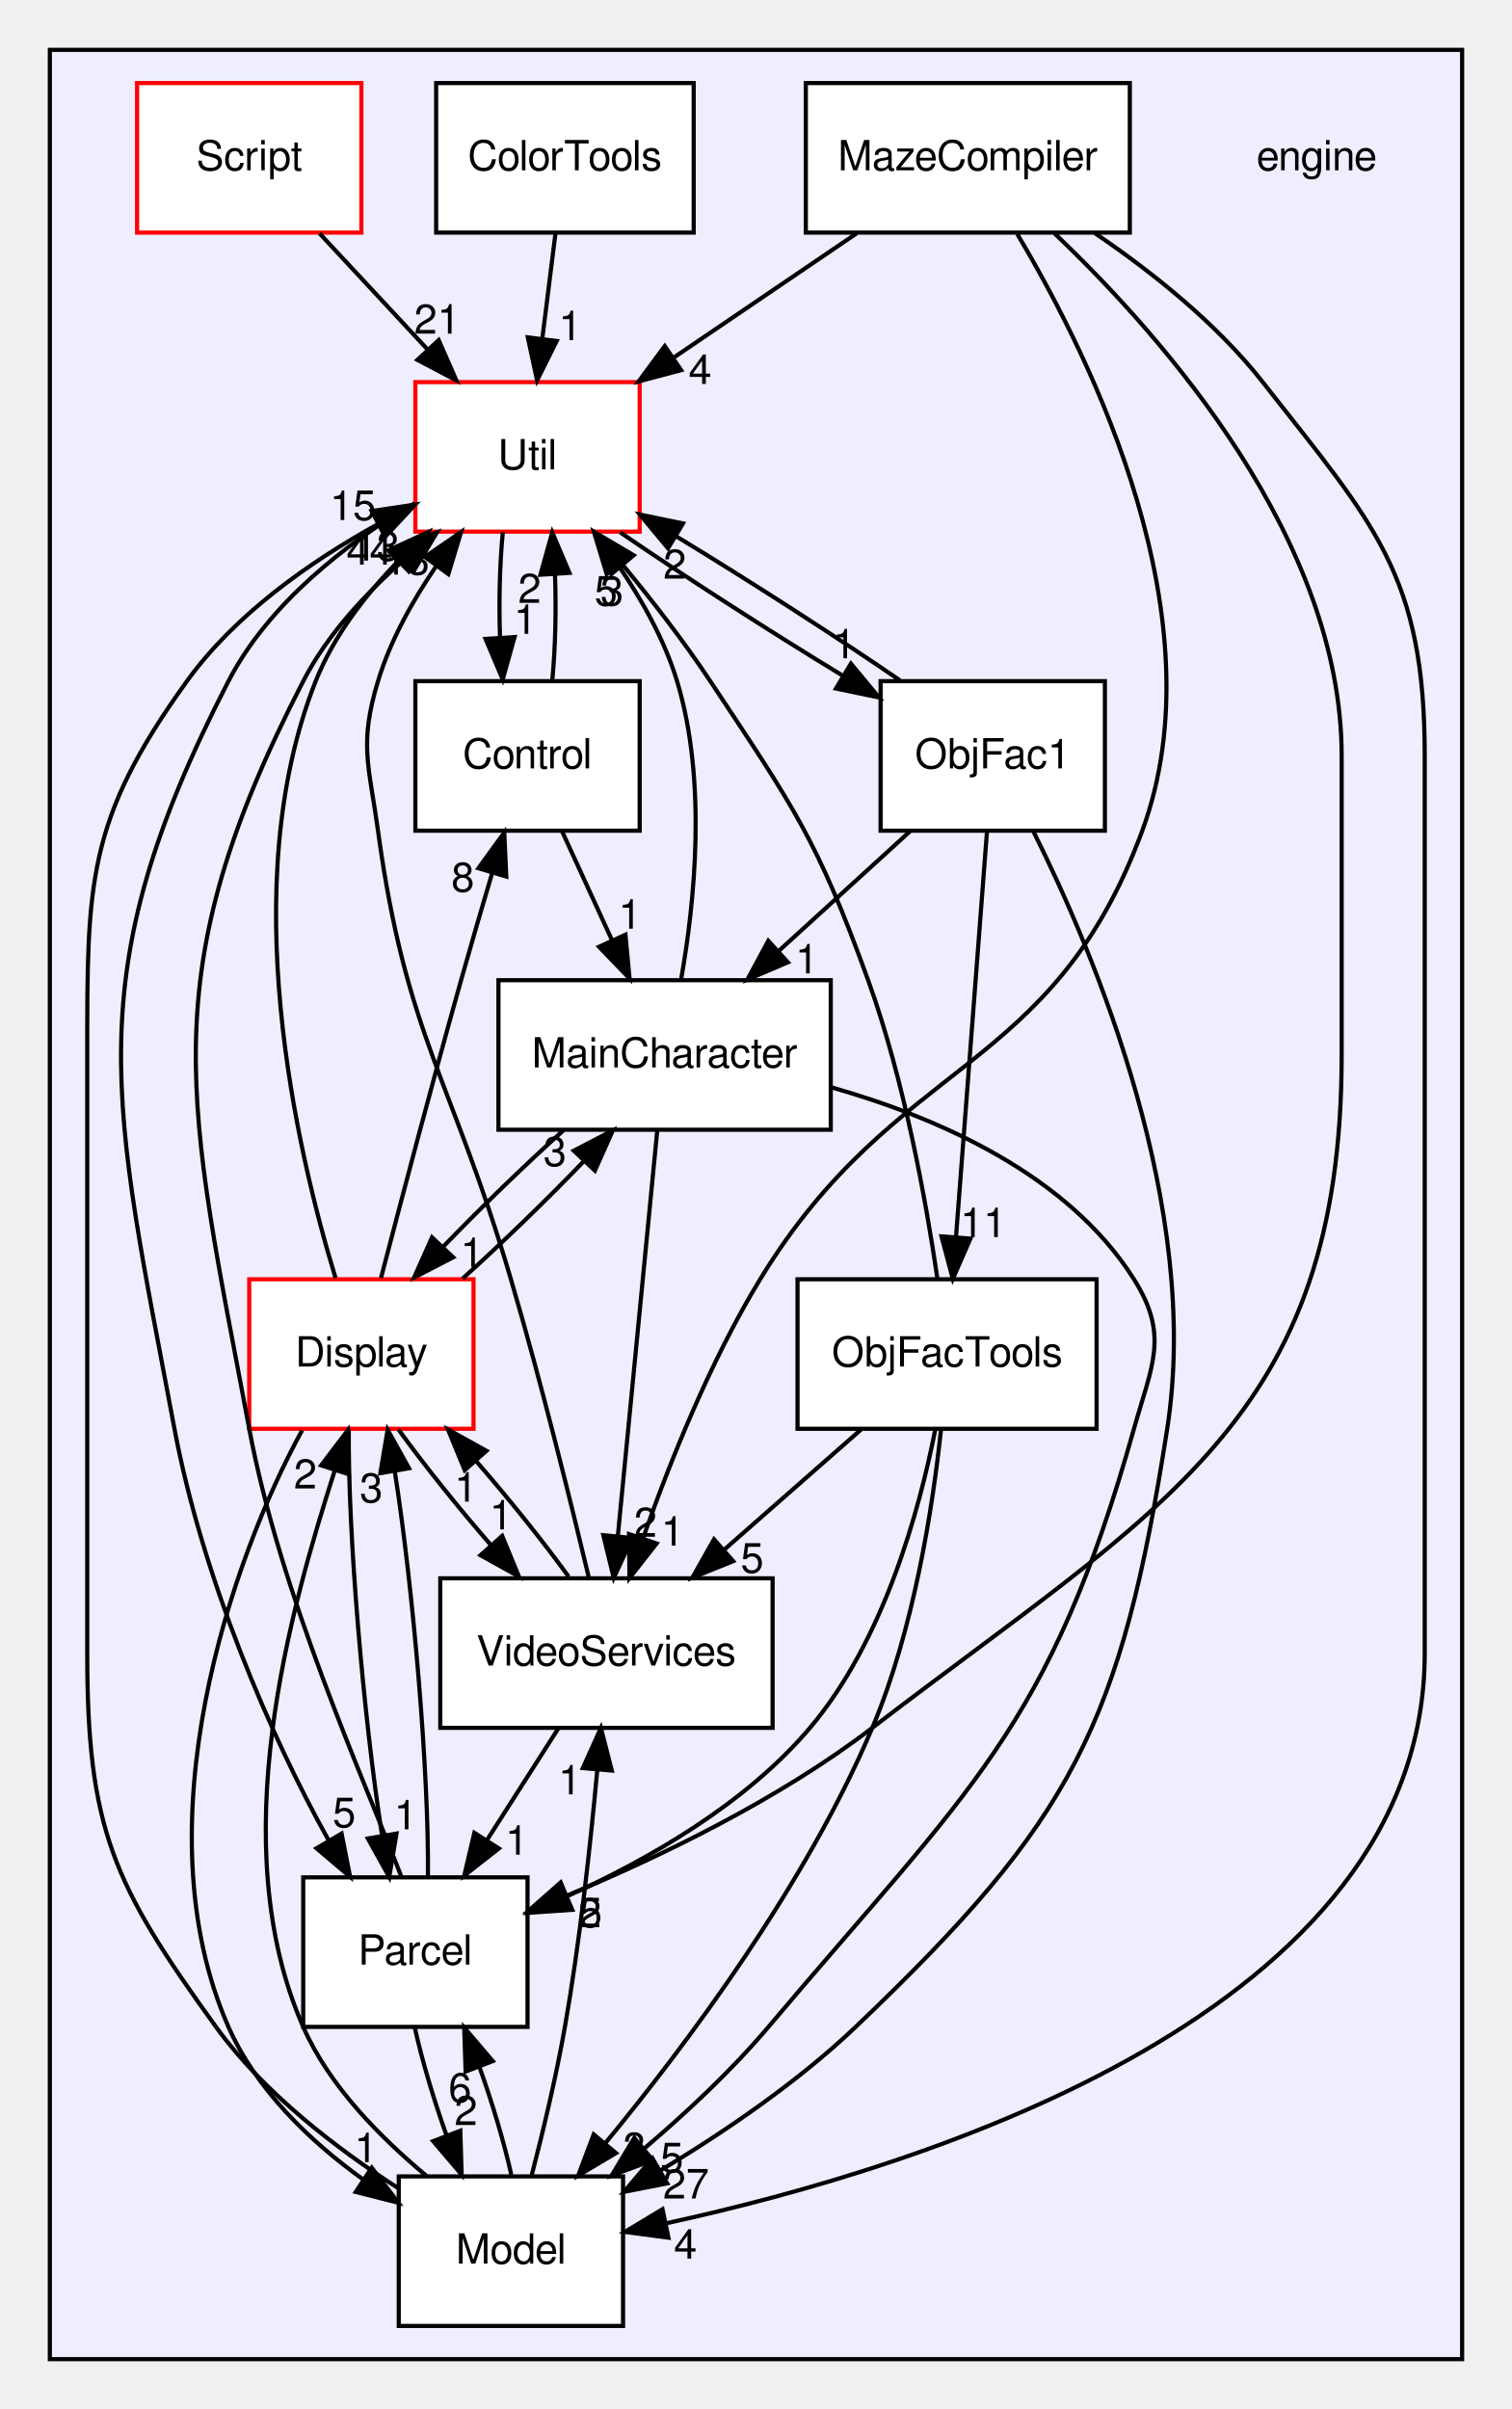
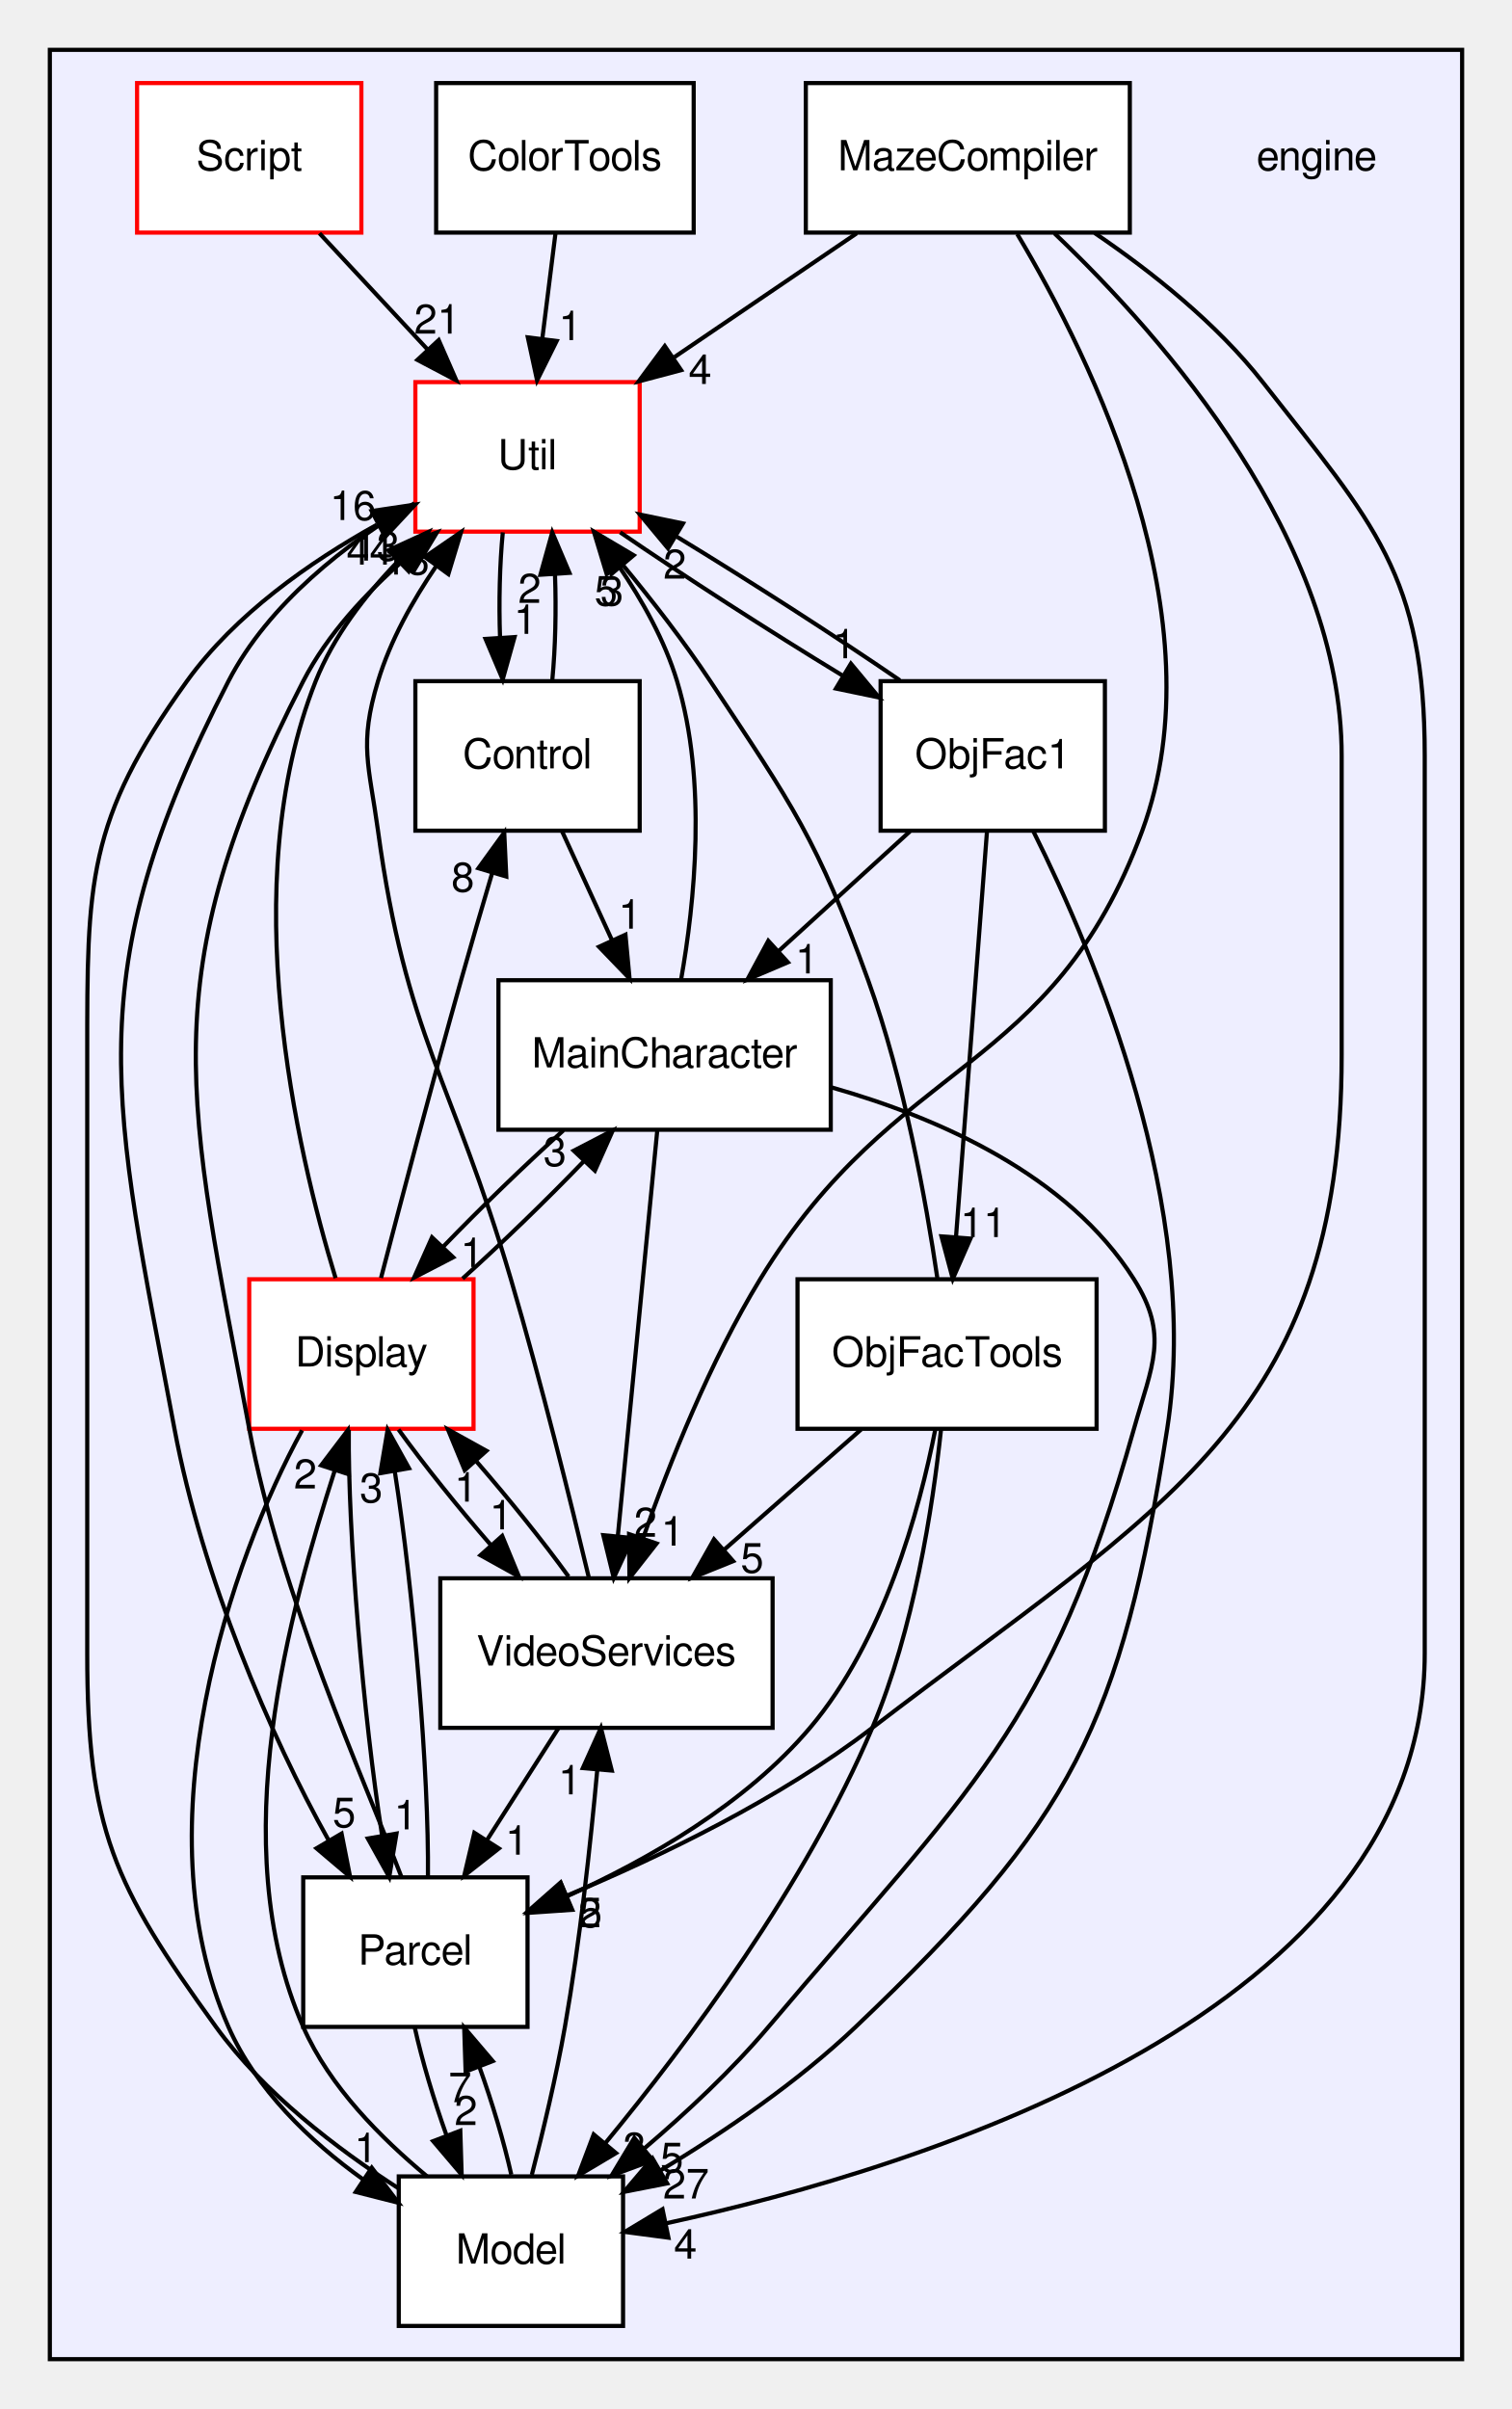
<svg xmlns="http://www.w3.org/2000/svg" xmlns:xlink="http://www.w3.org/1999/xlink" width="364pt" height="580pt" viewBox="0.00 0.00 364.00 580.00">
  <g id="graph1" class="graph" transform="scale(1 1) rotate(0) translate(4 576)">
    <g id="graph2" class="cluster">
      <a xlink:href="dir_996f45160da62e1a3d7f6046fad68f51.html" target="_top">
        <polygon fill="#eeeeff" stroke="black" points="8,-8 8,-564 348,-564 348,-8 8,-8" />
      </a>
    </g>
    <g id="node2" class="node">
      <text text-anchor="middle" x="313" y="-535" font-family="FreeSans" font-size="10.00">engine</text>
    </g>
    <g id="node3" class="node">
      <a xlink:href="dir_b64b6649c7053983cbee0ddd1f8a55f4.html" target="_top" xlink:title="ColorTools">
        <polygon fill="white" stroke="black" points="163,-556 101,-556 101,-520 163,-520 163,-556" />
        <text text-anchor="middle" x="132" y="-535" font-family="FreeSans" font-size="10.00">ColorTools</text>
      </a>
    </g>
    <g id="node13" class="node">
      <a xlink:href="dir_0934fd95ceeb46aa22ccb2d1831dae0f.html" target="_top" xlink:title="Util">
        <polygon fill="white" stroke="red" points="150,-484 96,-484 96,-448 150,-448 150,-484" />
        <text text-anchor="middle" x="123" y="-463" font-family="FreeSans" font-size="10.00">Util</text>
      </a>
    </g>
    <g id="edge63" class="edge">
      <path fill="none" stroke="black" d="M129.729,-519.831C128.766,-512.131 127.622,-502.974 126.552,-494.417" />
      <polygon fill="black" stroke="black" points="130.015,-493.902 125.302,-484.413 123.069,-494.77 130.015,-493.902" />
      <a xlink:href="dir_000013_000008.html" target="_top" xlink:title="1">
        <text text-anchor="middle" x="133.278" y="-494.117" font-family="FreeSans" font-size="10.00">1</text>
      </a>
    </g>
    <g id="node4" class="node">
      <a xlink:href="dir_26ccc65b240ef770bfb5832383ef26b1.html" target="_top" xlink:title="Control">
        <polygon fill="white" stroke="black" points="150,-412 96,-412 96,-376 150,-376 150,-412" />
        <text text-anchor="middle" x="123" y="-391" font-family="FreeSans" font-size="10.00">Control</text>
      </a>
    </g>
    <g id="node6" class="node">
      <a xlink:href="dir_c8f5c77583f5a8c611b28ad2fa22d3d0.html" target="_top" xlink:title="MainCharacter">
        <polygon fill="white" stroke="black" points="196,-340 116,-340 116,-304 196,-304 196,-340" />
        <text text-anchor="middle" x="156" y="-319" font-family="FreeSans" font-size="10.00">MainCharacter</text>
      </a>
    </g>
    <g id="edge47" class="edge">
      <path fill="none" stroke="black" d="M131.327,-375.831C134.973,-367.877 139.331,-358.369 143.363,-349.572" />
      <polygon fill="black" stroke="black" points="146.576,-350.962 147.561,-340.413 140.212,-348.046 146.576,-350.962" />
      <a xlink:href="dir_000003_000017.html" target="_top" xlink:title="1">
        <text text-anchor="middle" x="147.659" y="-352.413" font-family="FreeSans" font-size="10.00">1</text>
      </a>
    </g>
    <g id="edge45" class="edge">
      <path fill="none" stroke="black" d="M128.976,-412.413C129.707,-420.059 129.92,-429.108 129.615,-437.573" />
      <polygon fill="black" stroke="black" points="126.105,-437.626 128.952,-447.831 133.09,-438.078 126.105,-437.626" />
      <a xlink:href="dir_000003_000008.html" target="_top" xlink:title="2">
        <text text-anchor="middle" x="123.503" y="-430.856" font-family="FreeSans" font-size="10.00">2</text>
      </a>
    </g>
    <g id="node5" class="node">
      <a xlink:href="dir_fde29a0c075bb808199949ecbe7019af.html" target="_top" xlink:title="Display">
        <polygon fill="white" stroke="red" points="110,-268 56,-268 56,-232 110,-232 110,-268" />
        <text text-anchor="middle" x="83" y="-247" font-family="FreeSans" font-size="10.00">Display</text>
      </a>
    </g>
    <g id="edge11" class="edge">
      <path fill="none" stroke="black" d="M87.726,-268.312C92.463,-286.526 100.035,-315.25 107,-340 109.373,-348.431 112.044,-357.574 114.514,-365.898" />
      <polygon fill="black" stroke="black" points="111.179,-366.962 117.394,-375.542 117.887,-364.959 111.179,-366.962" />
      <a xlink:href="dir_000004_000003.html" target="_top" xlink:title="8">
        <text text-anchor="middle" x="107.43" y="-361.33" font-family="FreeSans" font-size="10.00">8</text>
      </a>
    </g>
    <g id="edge7" class="edge">
      <path fill="none" stroke="black" d="M107.367,-268.163C116.843,-276.689 127.481,-287.002 136.451,-296.31" />
      <polygon fill="black" stroke="black" points="134.128,-298.949 143.531,-303.831 139.225,-294.151 134.128,-298.949" />
      <a xlink:href="dir_000004_000017.html" target="_top" xlink:title="3">
        <text text-anchor="middle" x="129.597" y="-295.278" font-family="FreeSans" font-size="10.00">3</text>
      </a>
    </g>
    <g id="node8" class="node">
      <a xlink:href="dir_8a4097456790b4234ac847b719729965.html" target="_top" xlink:title="Model">
        <polygon fill="white" stroke="black" points="146,-52 92,-52 92,-16 146,-16 146,-52" />
        <text text-anchor="middle" x="119" y="-31" font-family="FreeSans" font-size="10.00">Model</text>
      </a>
    </g>
    <g id="edge9" class="edge">
      <path fill="none" stroke="black" d="M68.73,-231.633C51.732,-200.648 29.591,-136.616 51,-88 57.565,-73.093 70.501,-60.509 83.458,-51.249" />
      <polygon fill="black" stroke="black" points="85.503,-54.093 91.908,-45.654 81.638,-48.257 85.503,-54.093" />
      <a xlink:href="dir_000004_000014.html" target="_top" xlink:title="1">
        <text text-anchor="middle" x="84.073" y="-55.445" font-family="FreeSans" font-size="10.00">1</text>
      </a>
    </g>
    <g id="node11" class="node">
      <a xlink:href="dir_54f9da0a70d763287d8f71c22d40778c.html" target="_top" xlink:title="Parcel">
        <polygon fill="white" stroke="black" points="123,-124 69,-124 69,-88 123,-88 123,-124" />
        <text text-anchor="middle" x="96" y="-103" font-family="FreeSans" font-size="10.00">Parcel</text>
      </a>
    </g>
    <g id="edge13" class="edge">
      <path fill="none" stroke="black" d="M79.973,-231.762C79.73,-207.093 83.457,-162.86 88.003,-133.973" />
      <polygon fill="black" stroke="black" points="91.457,-134.539 89.709,-124.09 84.559,-133.349 91.457,-134.539" />
      <a xlink:href="dir_000004_000009.html" target="_top" xlink:title="1">
        <text text-anchor="middle" x="93.643" y="-135.564" font-family="FreeSans" font-size="10.00">1</text>
      </a>
    </g>
    <g id="edge3" class="edge">
      <path fill="none" stroke="black" d="M76.789,-268.286C67.371,-299.153 52.525,-363.015 72,-412 76.268,-422.734 83.793,-432.568 91.774,-440.817" />
      <polygon fill="black" stroke="black" points="89.522,-443.508 99.151,-447.928 94.38,-438.468 89.522,-443.508" />
      <a xlink:href="dir_000004_000008.html" target="_top" xlink:title="44">
        <text text-anchor="middle" x="84.964" y="-440.057" font-family="FreeSans" font-size="10.00">44</text>
      </a>
    </g>
    <g id="node14" class="node">
      <a xlink:href="dir_6c0c9a026e8202e772c067025956487c.html" target="_top" xlink:title="VideoServices">
        <polygon fill="white" stroke="black" points="182,-196 102,-196 102,-160 182,-160 182,-196" />
        <text text-anchor="middle" x="142" y="-175" font-family="FreeSans" font-size="10.00">VideoServices</text>
      </a>
    </g>
    <g id="edge5" class="edge">
      <path fill="none" stroke="black" d="M91.936,-231.831C98.045,-223.369 106.235,-213.149 114.271,-203.897" />
      <polygon fill="black" stroke="black" points="116.899,-206.209 120.935,-196.413 111.671,-201.554 116.899,-206.209" />
      <a xlink:href="dir_000004_000006.html" target="_top" xlink:title="1">
        <text text-anchor="middle" x="116.628" y="-207.782" font-family="FreeSans" font-size="10.00">1</text>
      </a>
    </g>
    <g id="edge29" class="edge">
      <path fill="none" stroke="black" d="M131.627,-303.831C122.222,-295.369 111.675,-285.149 102.749,-275.897" />
      <polygon fill="black" stroke="black" points="105.1,-273.288 95.693,-268.413 100.006,-278.09 105.1,-273.288" />
      <a xlink:href="dir_000017_000004.html" target="_top" xlink:title="1">
        <text text-anchor="middle" x="109.631" y="-270.956" font-family="FreeSans" font-size="10.00">1</text>
      </a>
    </g>
    <g id="edge35" class="edge">
      <path fill="none" stroke="black" d="M196.253,-314.177C221.869,-306.892 253.114,-293.198 269,-268 277.533,-254.465 273.334,-247.402 269,-232 248.685,-159.799 229.4,-145.299 181,-88 172.206,-77.589 161.347,-67.432 151.188,-58.788" />
      <polygon fill="black" stroke="black" points="153.175,-55.89 143.242,-52.205 148.709,-61.28 153.175,-55.89" />
      <a xlink:href="dir_000017_000014.html" target="_top" xlink:title="5">
        <text text-anchor="middle" x="157.755" y="-52.998" font-family="FreeSans" font-size="10.00">5</text>
      </a>
    </g>
    <g id="edge31" class="edge">
      <path fill="none" stroke="black" d="M159.946,-340.031C163.227,-358.523 166.294,-387.91 159,-412 156.044,-421.764 150.675,-431.377 144.97,-439.724" />
      <polygon fill="black" stroke="black" points="142.059,-437.776 138.99,-447.917 147.713,-441.903 142.059,-437.776" />
      <a xlink:href="dir_000017_000008.html" target="_top" xlink:title="5">
        <text text-anchor="middle" x="141.884" y="-430.199" font-family="FreeSans" font-size="10.00">5</text>
      </a>
    </g>
    <g id="edge33" class="edge">
      <path fill="none" stroke="black" d="M154.227,-303.762C151.839,-279.201 147.566,-235.247 144.757,-206.354" />
      <polygon fill="black" stroke="black" points="148.21,-205.704 143.759,-196.09 141.243,-206.381 148.21,-205.704" />
      <a xlink:href="dir_000017_000006.html" target="_top" xlink:title="2">
        <text text-anchor="middle" x="151.384" y="-206.007" font-family="FreeSans" font-size="10.00">2</text>
      </a>
    </g>
    <g id="node7" class="node">
      <a xlink:href="dir_d746cbd3279d9beb10f2c4393449bb6e.html" target="_top" xlink:title="MazeCompiler">
        <polygon fill="white" stroke="black" points="268,-556 190,-556 190,-520 268,-520 268,-556" />
        <text text-anchor="middle" x="229" y="-535" font-family="FreeSans" font-size="10.00">MazeCompiler</text>
      </a>
    </g>
    <g id="edge53" class="edge">
      <path fill="none" stroke="black" d="M259.535,-519.9C273.302,-510.552 288.919,-498.139 300,-484 326.891,-449.688 339,-437.594 339,-394 339,-394 339,-394 339,-178 339,-91.733 219.113,-54.359 156.34,-40.703" />
      <polygon fill="black" stroke="black" points="156.922,-37.249 146.418,-38.639 155.496,-44.102 156.922,-37.249" />
      <a xlink:href="dir_000016_000014.html" target="_top" xlink:title="4">
        <text text-anchor="middle" x="161.019" y="-32.202" font-family="FreeSans" font-size="10.00">4</text>
      </a>
    </g>
    <g id="edge55" class="edge">
      <path fill="none" stroke="black" d="M249.874,-519.803C276.461,-494.492 319,-445.887 319,-394 319,-394 319,-394 319,-322 319,-234.215 275.663,-213.417 206,-160 183.647,-142.86 154.99,-129.004 132.53,-119.621" />
      <polygon fill="black" stroke="black" points="133.589,-116.273 123.007,-115.753 130.955,-122.759 133.589,-116.273" />
      <a xlink:href="dir_000016_000009.html" target="_top" xlink:title="2">
        <text text-anchor="middle" x="137.988" y="-111.995" font-family="FreeSans" font-size="10.00">2</text>
      </a>
    </g>
    <g id="edge49" class="edge">
      <path fill="none" stroke="black" d="M202.252,-519.831C188.945,-510.793 172.684,-499.748 158.363,-490.02" />
      <polygon fill="black" stroke="black" points="159.979,-486.886 149.74,-484.163 156.045,-492.677 159.979,-486.886" />
      <a xlink:href="dir_000016_000008.html" target="_top" xlink:title="4">
        <text text-anchor="middle" x="164.547" y="-483.557" font-family="FreeSans" font-size="10.00">4</text>
      </a>
    </g>
    <g id="edge51" class="edge">
      <path fill="none" stroke="black" d="M240.892,-519.662C259.04,-489.253 289.672,-426.714 271,-376 249.214,-316.829 211.84,-321.828 179,-268 166.973,-248.287 157.241,-223.967 150.782,-205.58" />
      <polygon fill="black" stroke="black" points="154.072,-204.382 147.537,-196.042 147.445,-206.636 154.072,-204.382" />
      <a xlink:href="dir_000016_000006.html" target="_top" xlink:title="1">
        <text text-anchor="middle" x="157.917" y="-203.87" font-family="FreeSans" font-size="10.00">1</text>
      </a>
    </g>
    <g id="edge37" class="edge">
      <path fill="none" stroke="black" d="M98.773,-52.04C87.777,-61.22 75.38,-73.513 69,-88 49.598,-132.058 65.963,-188.777 76.632,-222.087" />
      <polygon fill="black" stroke="black" points="73.311,-223.192 79.714,-231.633 79.972,-221.041 73.311,-223.192" />
      <a xlink:href="dir_000014_000004.html" target="_top" xlink:title="2">
        <text text-anchor="middle" x="69.505" y="-217.644" font-family="FreeSans" font-size="10.00">2</text>
      </a>
    </g>
    <g id="edge43" class="edge">
      <path fill="none" stroke="black" d="M119.094,-52.413C117.326,-60.314 114.526,-69.713 111.395,-78.417" />
      <polygon fill="black" stroke="black" points="108.096,-77.242 107.756,-87.831 114.626,-79.765 108.096,-77.242" />
-       <a xlink:href="dir_000014_000009.html" target="_top" xlink:title="6">
-         <text text-anchor="middle" x="106.744" y="-69.866" font-family="FreeSans" font-size="10.00">6</text>
+       <a xlink:href="dir_000014_000009.html" target="_top" xlink:title="7">
+         <text text-anchor="middle" x="106.744" y="-69.866" font-family="FreeSans" font-size="10.00">7</text>
      </a>
    </g>
    <g id="edge39" class="edge">
      <path fill="none" stroke="black" d="M91.864,-49.176C77.09,-58.649 59.526,-72.063 48,-88 23.207,-122.281 17,-135.694 17,-178 17,-322 17,-322 17,-322 17,-363.398 16.794,-378.416 41,-412 52.581,-428.068 70.542,-440.674 86.706,-449.652" />
      <polygon fill="black" stroke="black" points="85.474,-452.958 95.953,-454.517 88.733,-446.763 85.474,-452.958" />
-       <a xlink:href="dir_000014_000008.html" target="_top" xlink:title="15">
-         <text text-anchor="middle" x="80.971" y="-450.797" font-family="FreeSans" font-size="10.00">15</text>
+       <a xlink:href="dir_000014_000008.html" target="_top" xlink:title="16">
+         <text text-anchor="middle" x="80.971" y="-450.797" font-family="FreeSans" font-size="10.00">16</text>
      </a>
    </g>
    <g id="edge41" class="edge">
      <path fill="none" stroke="black" d="M124.03,-52.374C126.721,-62.764 129.903,-76.032 132,-88 135.612,-108.615 138.172,-132.127 139.797,-149.949" />
      <polygon fill="black" stroke="black" points="136.315,-150.316 140.667,-159.976 143.289,-149.711 136.315,-150.316" />
      <a xlink:href="dir_000014_000006.html" target="_top" xlink:title="1">
        <text text-anchor="middle" x="133.176" y="-143.981" font-family="FreeSans" font-size="10.00">1</text>
      </a>
    </g>
    <g id="node9" class="node">
      <a xlink:href="dir_11ef1ec48ce85ffc975edfd5f1c95b97.html" target="_top" xlink:title="ObjFac1">
        <polygon fill="white" stroke="black" points="262,-412 208,-412 208,-376 262,-376 262,-412" />
        <text text-anchor="middle" x="235" y="-391" font-family="FreeSans" font-size="10.00">ObjFac1</text>
      </a>
    </g>
    <g id="edge67" class="edge">
      <path fill="none" stroke="black" d="M215.065,-375.831C205.522,-367.134 193.94,-356.578 183.569,-347.127" />
      <polygon fill="black" stroke="black" points="185.677,-344.312 175.929,-340.163 180.962,-349.486 185.677,-344.312" />
      <a xlink:href="dir_000005_000017.html" target="_top" xlink:title="1">
        <text text-anchor="middle" x="190.246" y="-341.635" font-family="FreeSans" font-size="10.00">1</text>
      </a>
    </g>
    <g id="edge69" class="edge">
      <path fill="none" stroke="black" d="M244.81,-375.785C259.657,-346.061 285.277,-285.11 277,-232 265.888,-160.7 254.252,-137.768 202,-88 188.056,-74.719 170.424,-62.722 155,-53.427" />
      <polygon fill="black" stroke="black" points="156.616,-50.317 146.219,-48.278 153.075,-56.356 156.616,-50.317" />
      <a xlink:href="dir_000005_000014.html" target="_top" xlink:title="27">
        <text text-anchor="middle" x="161.153" y="-46.686" font-family="FreeSans" font-size="10.00">27</text>
      </a>
    </g>
    <g id="node10" class="node">
      <a xlink:href="dir_15d76760591361bf74d67120242b4d0d.html" target="_top" xlink:title="ObjFacTools">
        <polygon fill="white" stroke="black" points="260,-268 188,-268 188,-232 260,-232 260,-268" />
        <text text-anchor="middle" x="224" y="-247" font-family="FreeSans" font-size="10.00">ObjFacTools</text>
      </a>
    </g>
    <g id="edge71" class="edge">
      <path fill="none" stroke="black" d="M233.607,-375.762C231.731,-351.201 228.373,-307.247 226.166,-278.354" />
      <polygon fill="black" stroke="black" points="229.633,-277.794 225.382,-268.09 222.654,-278.327 229.633,-277.794" />
      <a xlink:href="dir_000005_000007.html" target="_top" xlink:title="11">
        <text text-anchor="middle" x="232.738" y="-278.162" font-family="FreeSans" font-size="10.00">11</text>
      </a>
    </g>
    <g id="edge65" class="edge">
      <path fill="none" stroke="black" d="M212.639,-412.204C197.244,-422.76 176.613,-436.044 158.965,-446.77" />
      <polygon fill="black" stroke="black" points="156.827,-443.971 150.053,-452.118 160.428,-449.974 156.827,-443.971" />
      <a xlink:href="dir_000005_000008.html" target="_top" xlink:title="2">
        <text text-anchor="middle" x="158.448" y="-436.687" font-family="FreeSans" font-size="10.00">2</text>
      </a>
    </g>
    <g id="edge77" class="edge">
      <path fill="none" stroke="black" d="M222.539,-231.775C220.549,-213.128 216.01,-183.621 206,-160 189.971,-122.177 161.592,-84.105 141.614,-59.867" />
      <polygon fill="black" stroke="black" points="144.295,-57.617 135.191,-52.197 138.929,-62.111 144.295,-57.617" />
      <a xlink:href="dir_000007_000014.html" target="_top" xlink:title="3">
        <text text-anchor="middle" x="148.78" y="-55.55" font-family="FreeSans" font-size="10.00">3</text>
      </a>
    </g>
    <g id="edge79" class="edge">
      <path fill="none" stroke="black" d="M221.182,-231.912C217.325,-212.285 208.746,-180.955 191,-160 175.511,-141.711 152.176,-128.323 132.509,-119.452" />
      <polygon fill="black" stroke="black" points="133.769,-116.184 123.199,-115.458 131.01,-122.617 133.769,-116.184" />
      <a xlink:href="dir_000007_000009.html" target="_top" xlink:title="5">
        <text text-anchor="middle" x="138.192" y="-111.992" font-family="FreeSans" font-size="10.00">5</text>
      </a>
    </g>
    <g id="edge73" class="edge">
      <path fill="none" stroke="black" d="M221.652,-268.339C218.936,-286.822 213.685,-315.97 205,-340 192.7,-374.029 186.97,-381.827 167,-412 160.728,-421.476 153.132,-431.271 146.029,-439.875" />
      <polygon fill="black" stroke="black" points="143.196,-437.806 139.43,-447.709 148.549,-442.316 143.196,-437.806" />
      <a xlink:href="dir_000007_000008.html" target="_top" xlink:title="3">
        <text text-anchor="middle" x="143.34" y="-430.227" font-family="FreeSans" font-size="10.00">3</text>
      </a>
    </g>
    <g id="edge75" class="edge">
      <path fill="none" stroke="black" d="M203.308,-231.831C193.305,-223.048 181.145,-212.371 170.3,-202.849" />
      <polygon fill="black" stroke="black" points="172.509,-200.131 162.685,-196.163 167.891,-205.391 172.509,-200.131" />
      <a xlink:href="dir_000007_000006.html" target="_top" xlink:title="5">
        <text text-anchor="middle" x="177.084" y="-197.369" font-family="FreeSans" font-size="10.00">5</text>
      </a>
    </g>
    <g id="edge57" class="edge">
      <path fill="none" stroke="black" d="M99.025,-124.09C99.285,-148.681 95.567,-192.905 91.025,-221.853" />
      <polygon fill="black" stroke="black" points="87.566,-221.314 89.32,-231.762 94.465,-222.501 87.566,-221.314" />
      <a xlink:href="dir_000009_000004.html" target="_top" xlink:title="3">
        <text text-anchor="middle" x="85.377" y="-214.29" font-family="FreeSans" font-size="10.00">3</text>
      </a>
    </g>
    <g id="edge61" class="edge">
      <path fill="none" stroke="black" d="M95.852,-87.831C97.599,-79.962 100.384,-70.571 103.508,-61.853" />
      <polygon fill="black" stroke="black" points="106.816,-63.003 107.142,-52.413 100.283,-60.489 106.816,-63.003" />
      <a xlink:href="dir_000009_000014.html" target="_top" xlink:title="2">
        <text text-anchor="middle" x="108.175" y="-64.378" font-family="FreeSans" font-size="10.00">2</text>
      </a>
    </g>
    <g id="edge59" class="edge">
      <path fill="none" stroke="black" d="M92.63,-124.146C83.461,-148.077 63.53,-191.861 56,-232 41.211,-310.833 32.239,-340.712 69,-412 74.829,-423.303 84.129,-433.232 93.445,-441.391" />
      <polygon fill="black" stroke="black" points="91.266,-444.13 101.198,-447.819 95.734,-438.742 91.266,-444.13" />
      <a xlink:href="dir_000009_000008.html" target="_top" xlink:title="13">
        <text text-anchor="middle" x="86.686" y="-441.022" font-family="FreeSans" font-size="10.00">13</text>
      </a>
    </g>
    <g id="node12" class="node">
      <a xlink:href="dir_5791af8b71f809e8dfc76f7b037a999b.html" target="_top" xlink:title="Script">
        <polygon fill="white" stroke="red" points="83,-556 29,-556 29,-520 83,-520 83,-556" />
        <text text-anchor="middle" x="56" y="-535" font-family="FreeSans" font-size="10.00">Script</text>
      </a>
    </g>
    <g id="edge27" class="edge">
      <path fill="none" stroke="black" d="M72.907,-519.831C80.781,-511.369 90.292,-501.149 98.901,-491.897" />
      <polygon fill="black" stroke="black" points="101.615,-494.118 105.865,-484.413 96.491,-489.35 101.615,-494.118" />
      <a xlink:href="dir_000010_000008.html" target="_top" xlink:title="21">
        <text text-anchor="middle" x="101.245" y="-495.684" font-family="FreeSans" font-size="10.00">21</text>
      </a>
    </g>
    <g id="edge15" class="edge">
      <path fill="none" stroke="black" d="M117.048,-447.831C116.297,-440.131 116.076,-430.974 116.385,-422.417" />
      <polygon fill="black" stroke="black" points="119.879,-422.616 117.024,-412.413 112.893,-422.17 119.879,-422.616" />
      <a xlink:href="dir_000008_000003.html" target="_top" xlink:title="1">
        <text text-anchor="middle" x="122.484" y="-423.384" font-family="FreeSans" font-size="10.00">1</text>
      </a>
    </g>
    <g id="edge19" class="edge">
      <path fill="none" stroke="black" d="M145.31,-447.831C160.621,-437.331 181.129,-424.122 198.727,-413.417" />
      <polygon fill="black" stroke="black" points="200.852,-416.224 207.622,-408.075 197.248,-410.223 200.852,-416.224" />
      <a xlink:href="dir_000008_000005.html" target="_top" xlink:title="1">
        <text text-anchor="middle" x="199.232" y="-417.509" font-family="FreeSans" font-size="10.00">1</text>
      </a>
    </g>
    <g id="edge17" class="edge">
      <path fill="none" stroke="black" d="M95.773,-454.818C79.513,-445.423 60.573,-430.565 51,-412 14.239,-340.712 23.211,-310.833 38,-232 44.677,-196.408 61.104,-157.95 75.074,-133.009" />
      <polygon fill="black" stroke="black" points="78.233,-134.541 80.282,-124.146 72.198,-130.995 78.233,-134.541" />
      <a xlink:href="dir_000008_000009.html" target="_top" xlink:title="5">
        <text text-anchor="middle" x="78.86" y="-136.079" font-family="FreeSans" font-size="10.00">5</text>
      </a>
    </g>
    <g id="edge21" class="edge">
      <path fill="none" stroke="black" d="M132.887,-196.413C126.8,-204.824 118.694,-214.932 110.738,-224.092" />
      <polygon fill="black" stroke="black" points="107.882,-222.037 103.841,-231.831 113.107,-226.695 107.882,-222.037" />
      <a xlink:href="dir_000006_000004.html" target="_top" xlink:title="1">
        <text text-anchor="middle" x="108.154" y="-214.465" font-family="FreeSans" font-size="10.00">1</text>
      </a>
    </g>
    <g id="edge25" class="edge">
      <path fill="none" stroke="black" d="M130.392,-159.831C125.202,-151.708 118.977,-141.964 113.258,-133.012" />
      <polygon fill="black" stroke="black" points="116.097,-130.956 107.764,-124.413 110.199,-134.725 116.097,-130.956" />
      <a xlink:href="dir_000006_000009.html" target="_top" xlink:title="1">
        <text text-anchor="middle" x="120.425" y="-129.456" font-family="FreeSans" font-size="10.00">1</text>
      </a>
    </g>
    <g id="edge23" class="edge">
      <path fill="none" stroke="black" d="M137.793,-196.033C133.444,-214.277 126.279,-243.245 119,-268 104.878,-316.029 93.761,-326.396 87,-376 84.839,-391.853 82.364,-396.687 87,-412 89.956,-421.764 95.325,-431.377 101.03,-439.724" />
      <polygon fill="black" stroke="black" points="98.287,-441.903 107.01,-447.917 103.941,-437.776 98.287,-441.903" />
      <a xlink:href="dir_000006_000008.html" target="_top" xlink:title="13">
        <text text-anchor="middle" x="93.875" y="-437.673" font-family="FreeSans" font-size="10.00">13</text>
      </a>
    </g>
  </g>
</svg>
